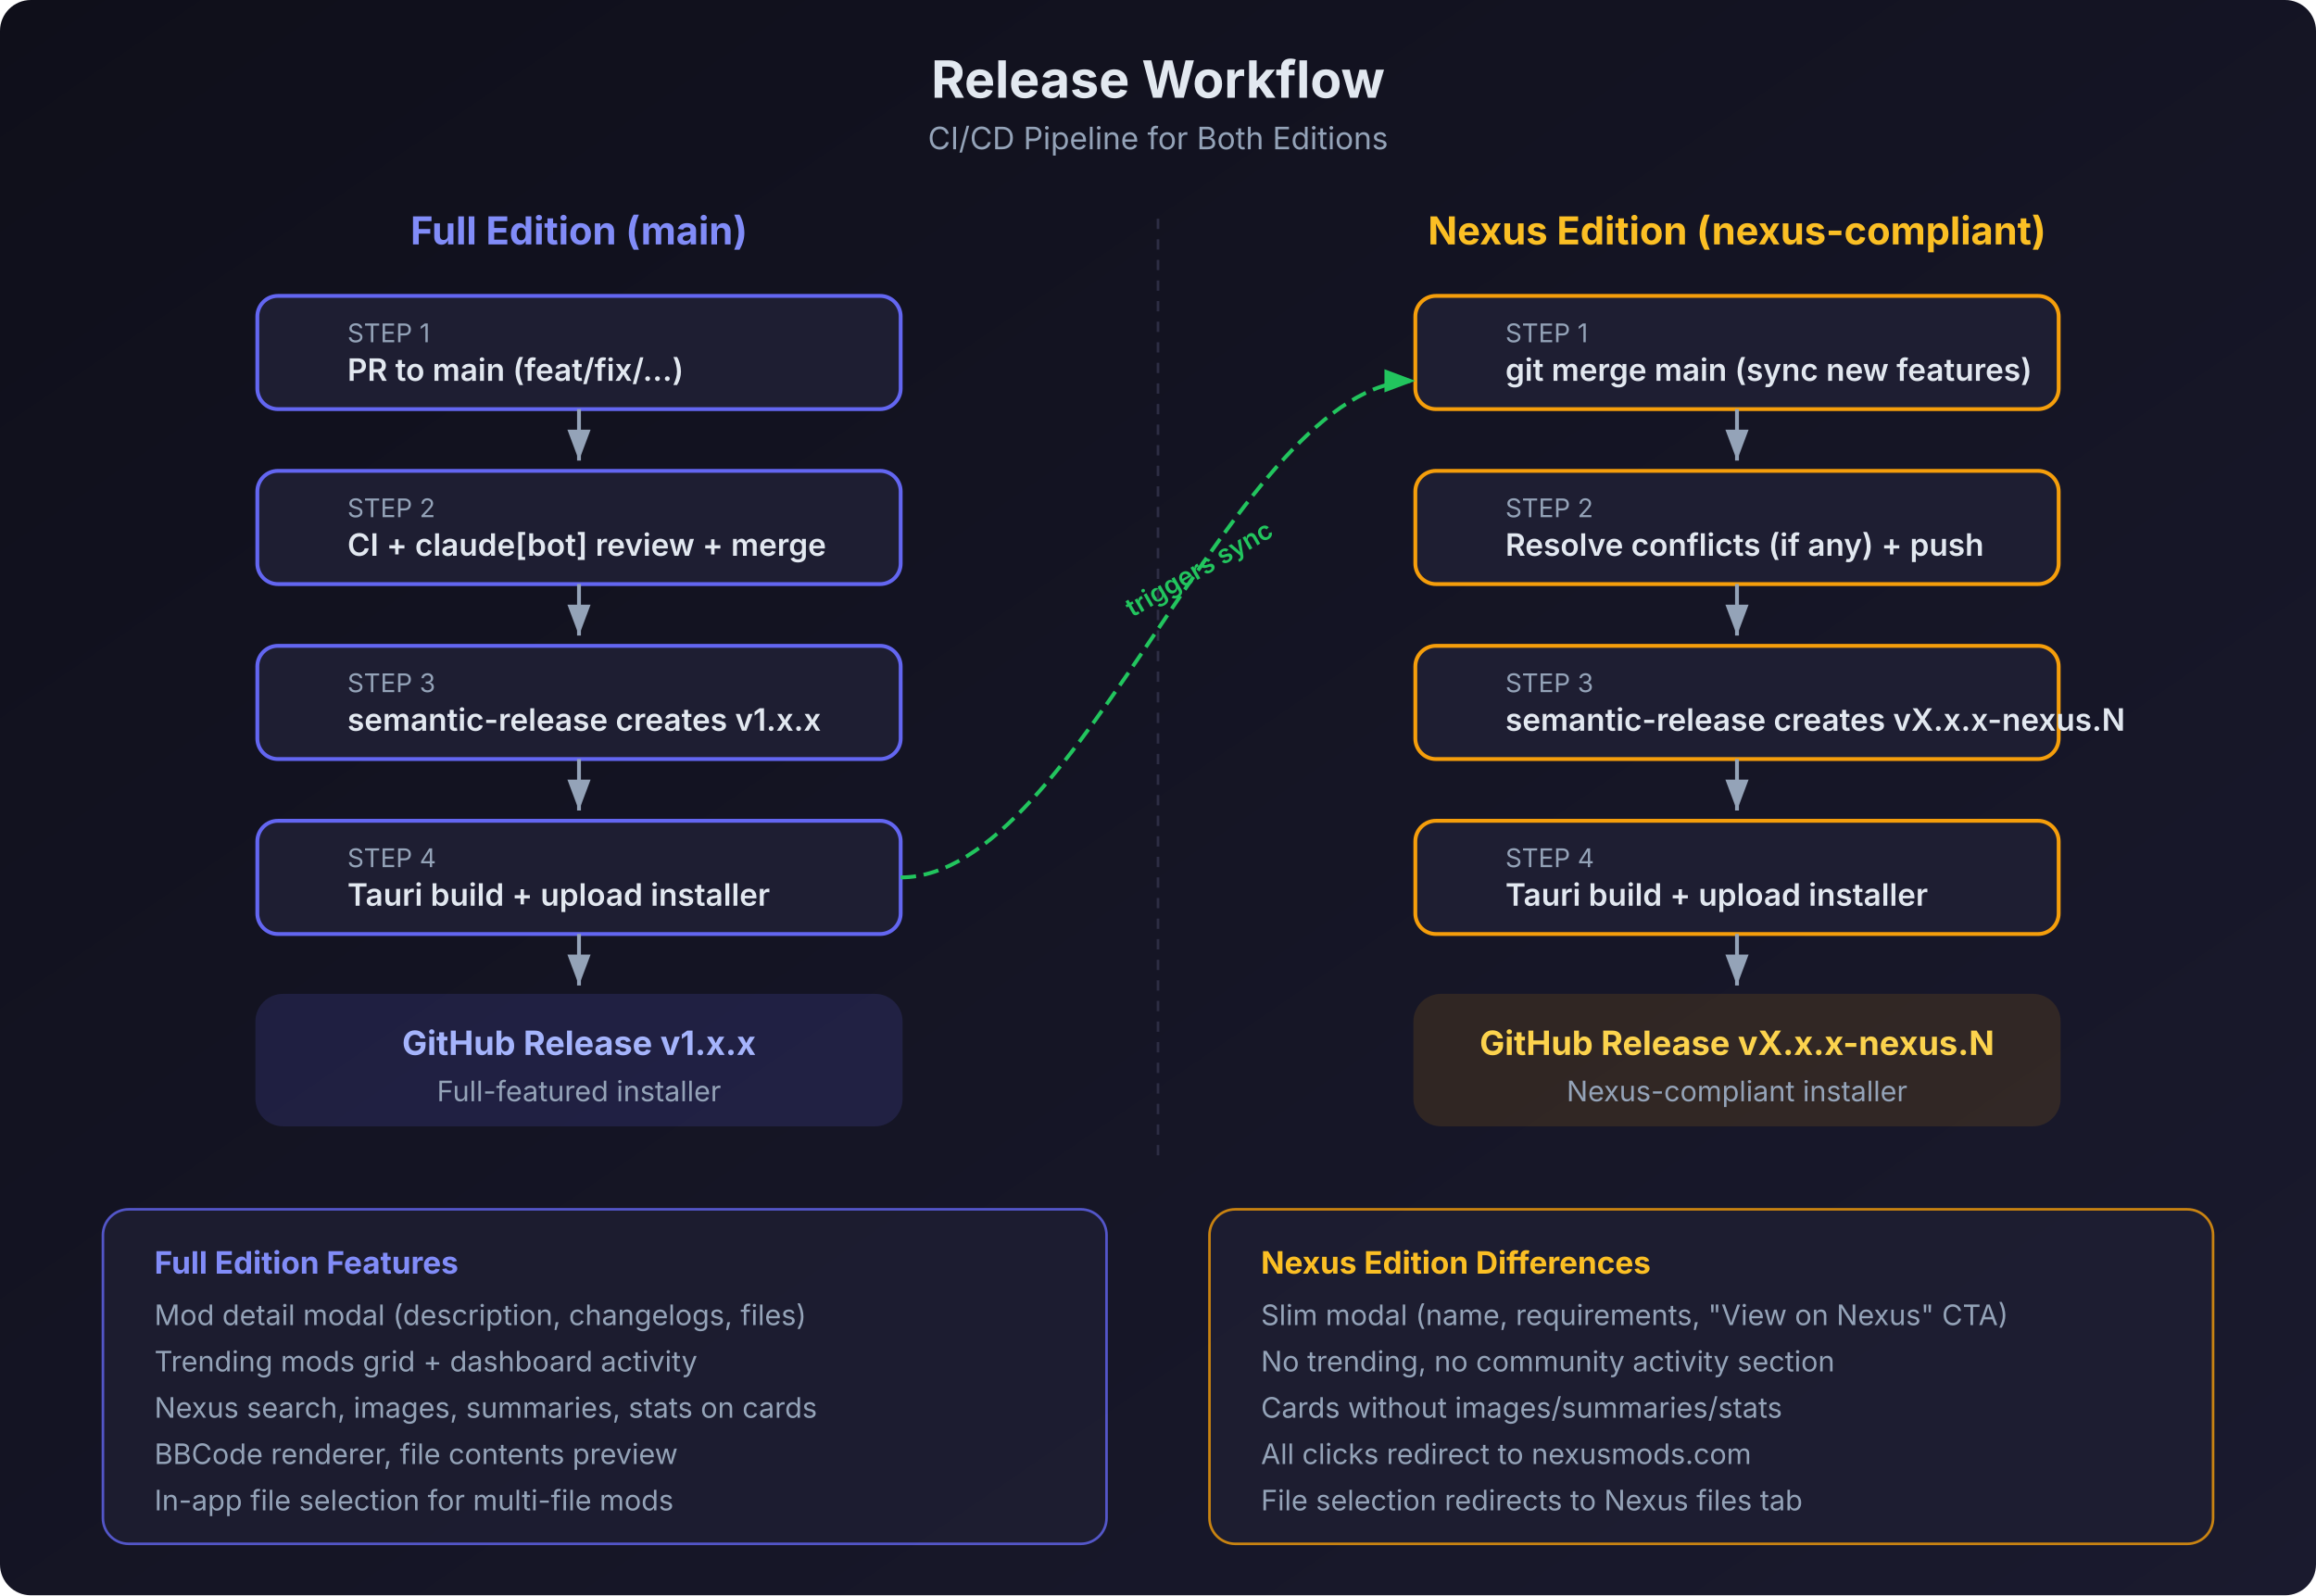
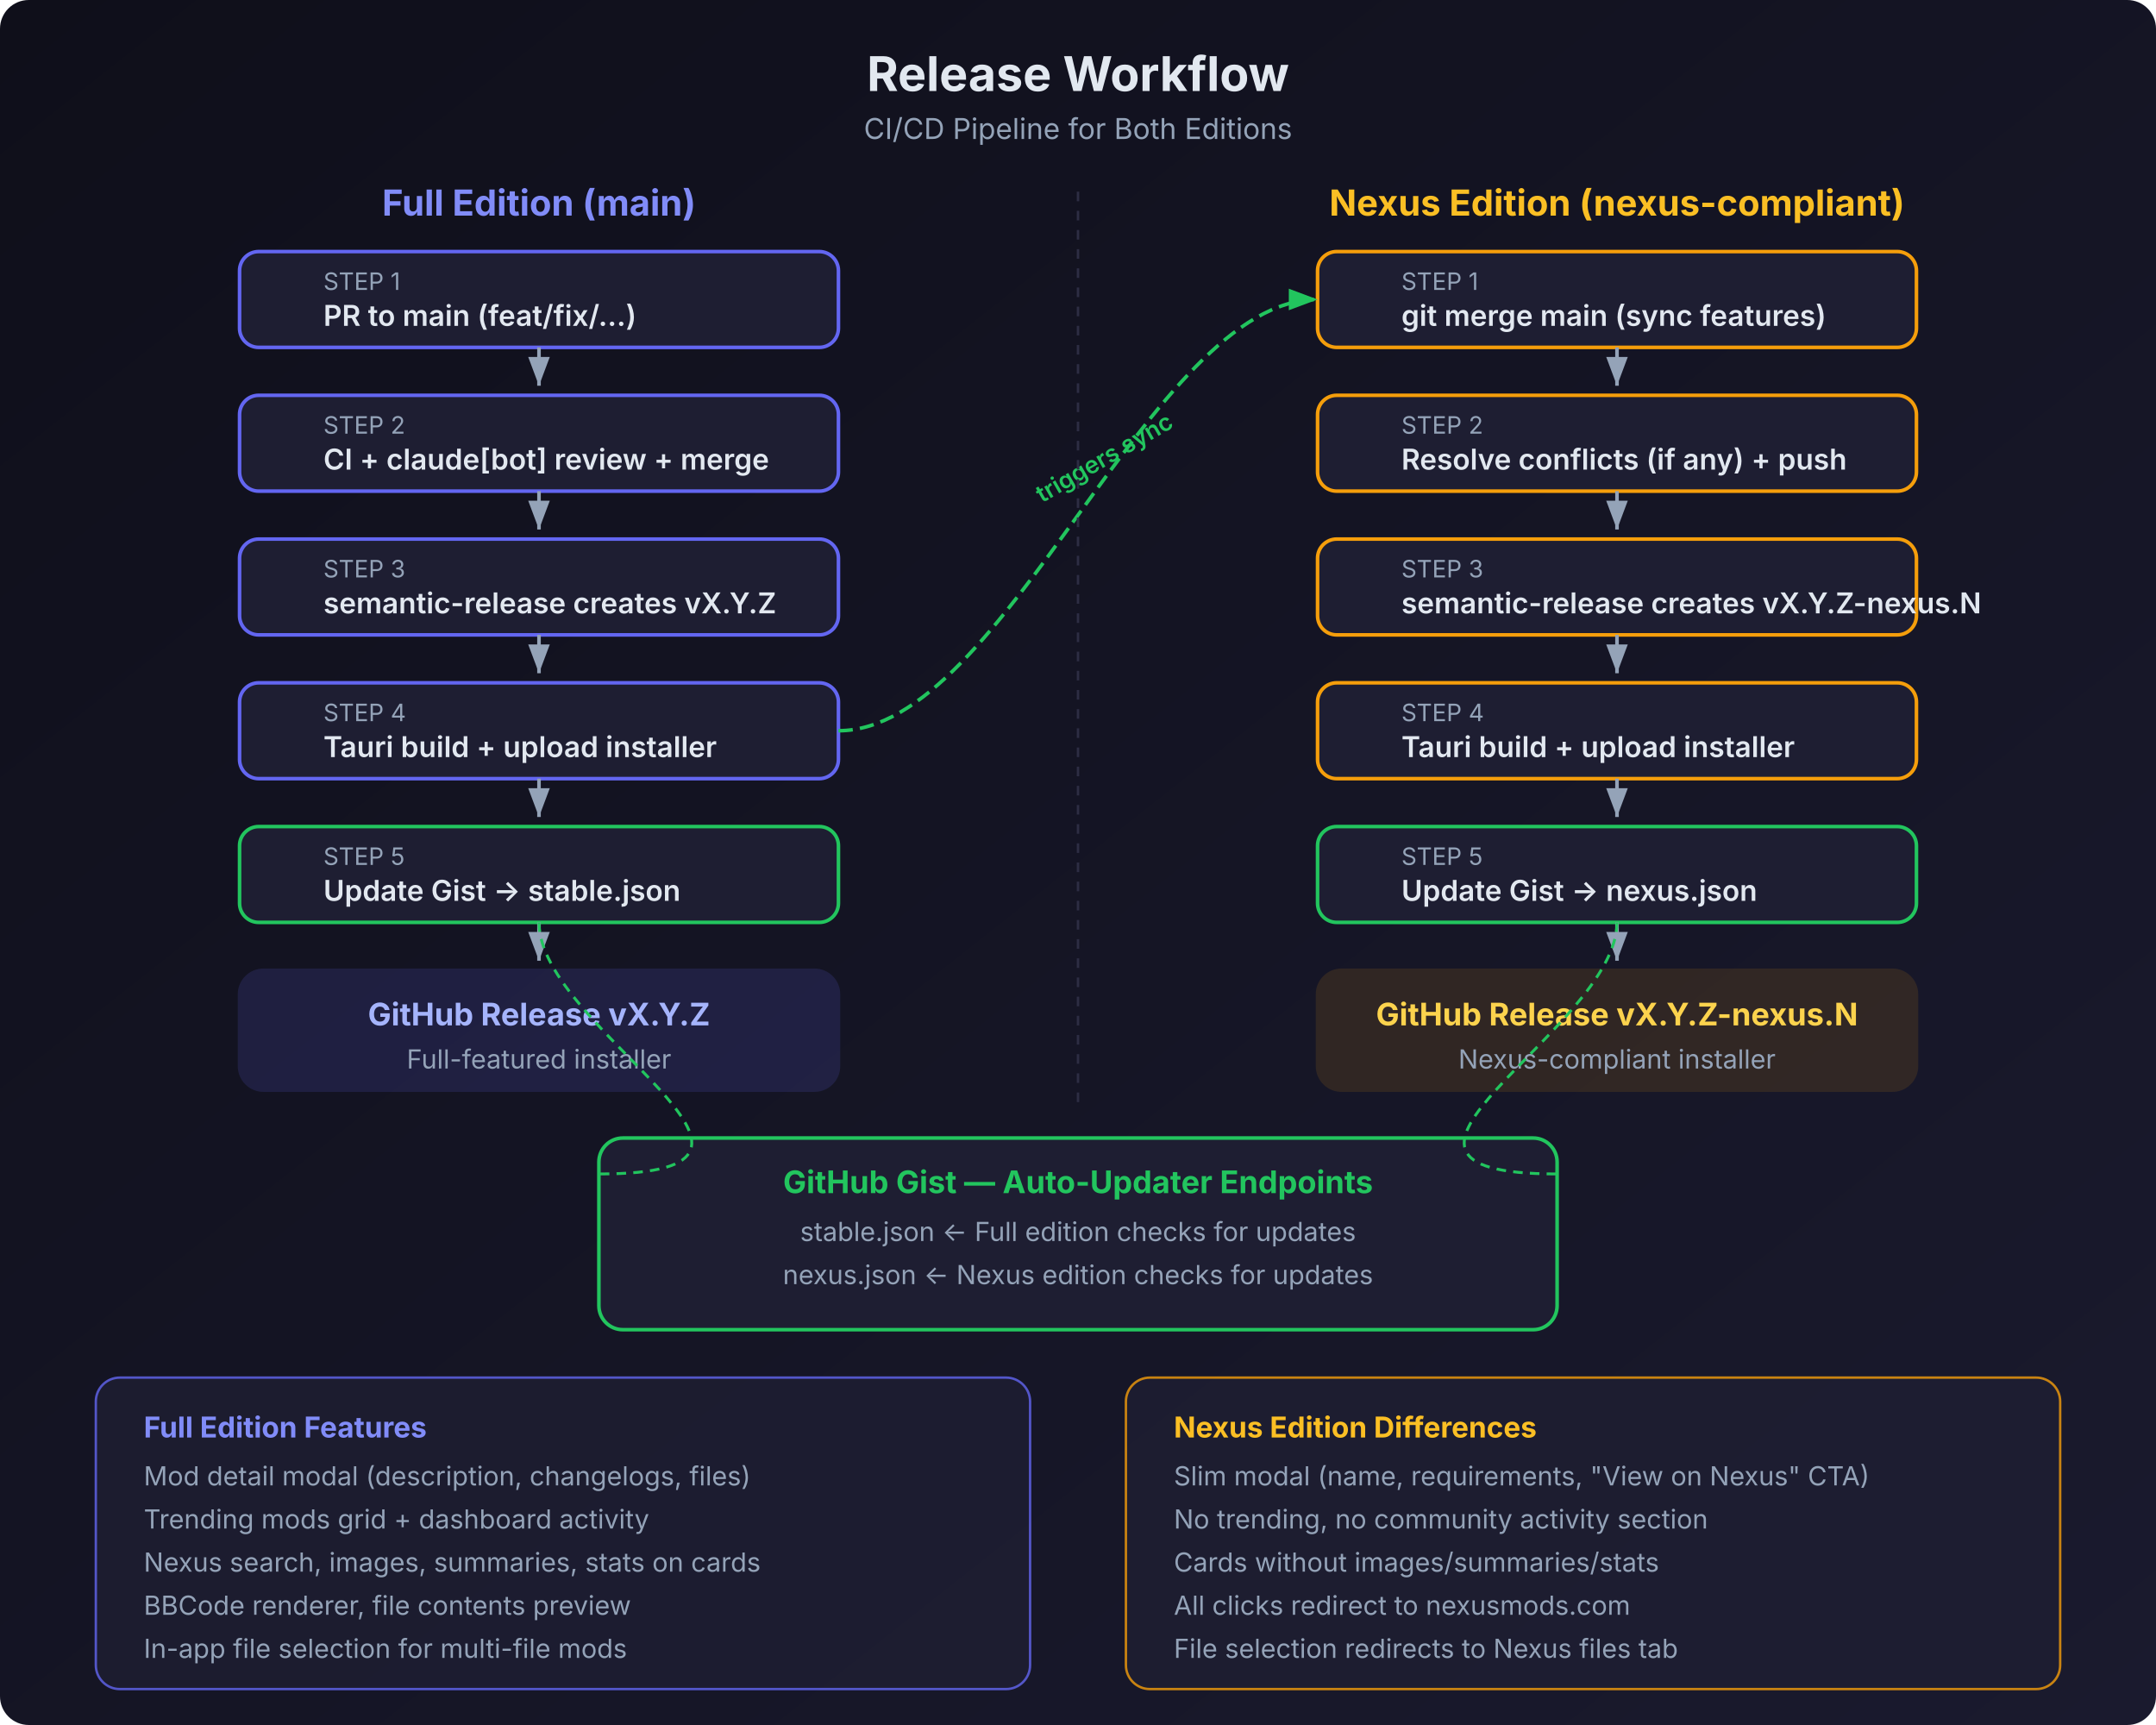
- <svg xmlns="http://www.w3.org/2000/svg" viewBox="0 0 900 620" font-family="Inter, -apple-system, system-ui, sans-serif">
+ <svg xmlns="http://www.w3.org/2000/svg" viewBox="0 0 900 720" font-family="Inter, -apple-system, system-ui, sans-serif">
  <defs>
    <linearGradient id="bg2" x1="0%" y1="0%" x2="100%" y2="100%">
      <stop offset="0%" style="stop-color:#0f0f1a" />
      <stop offset="100%" style="stop-color:#1a1a2e" />
    </linearGradient>
    <marker id="arrow" markerWidth="8" markerHeight="6" refX="8" refY="3" orient="auto">
      <path d="M0,0 L8,3 L0,6 Z" fill="#94a3b8" />
    </marker>
-     <marker id="arrowBlue" markerWidth="8" markerHeight="6" refX="8" refY="3" orient="auto">
-       <path d="M0,0 L8,3 L0,6 Z" fill="#6366f1" />
-     </marker>
-     <marker id="arrowAmber" markerWidth="8" markerHeight="6" refX="8" refY="3" orient="auto">
-       <path d="M0,0 L8,3 L0,6 Z" fill="#f59e0b" />
-     </marker>
-   </defs>
-   <rect width="900" height="620" fill="url(#bg2)" rx="12" />
-   <text x="450" y="38" text-anchor="middle" fill="#e2e8f0" font-size="20" font-weight="700">Release Workflow</text>
-   <text x="450" y="58" text-anchor="middle" fill="#94a3b8" font-size="12">CI/CD Pipeline for Both Editions</text>
-   <text x="225" y="95" text-anchor="middle" fill="#818cf8" font-size="15" font-weight="700">Full Edition (main)</text>
-   <rect x="100" y="115" width="250" height="44" rx="8" fill="#1e1e32" stroke="#6366f1" stroke-width="1.5" />
-   <text x="135" y="133" fill="#94a3b8" font-size="10">STEP 1</text>
-   <text x="135" y="148" fill="#e2e8f0" font-size="12" font-weight="600">PR to main (feat/fix/...)</text>
-   <line x1="225" y1="159" x2="225" y2="179" stroke="#94a3b8" stroke-width="1.5" marker-end="url(#arrow)" />
-   <rect x="100" y="183" width="250" height="44" rx="8" fill="#1e1e32" stroke="#6366f1" stroke-width="1.5" />
-   <text x="135" y="201" fill="#94a3b8" font-size="10">STEP 2</text>
-   <text x="135" y="216" fill="#e2e8f0" font-size="12" font-weight="600">CI + claude[bot] review + merge</text>
-   <line x1="225" y1="227" x2="225" y2="247" stroke="#94a3b8" stroke-width="1.5" marker-end="url(#arrow)" />
-   <rect x="100" y="251" width="250" height="44" rx="8" fill="#1e1e32" stroke="#6366f1" stroke-width="1.5" />
-   <text x="135" y="269" fill="#94a3b8" font-size="10">STEP 3</text>
-   <text x="135" y="284" fill="#e2e8f0" font-size="12" font-weight="600">semantic-release creates v1.x.x</text>
-   <line x1="225" y1="295" x2="225" y2="315" stroke="#94a3b8" stroke-width="1.5" marker-end="url(#arrow)" />
-   <rect x="100" y="319" width="250" height="44" rx="8" fill="#1e1e32" stroke="#6366f1" stroke-width="1.5" />
-   <text x="135" y="337" fill="#94a3b8" font-size="10">STEP 4</text>
-   <text x="135" y="352" fill="#e2e8f0" font-size="12" font-weight="600">Tauri build + upload installer</text>
-   <line x1="225" y1="363" x2="225" y2="383" stroke="#94a3b8" stroke-width="1.5" marker-end="url(#arrow)" />
-   <rect x="100" y="387" width="250" height="50" rx="10" fill="#6366f1" opacity="0.15" stroke="#6366f1" stroke-width="1.5" />
-   <text x="225" y="410" text-anchor="middle" fill="#a5b4fc" font-size="13" font-weight="700">GitHub Release v1.x.x</text>
-   <text x="225" y="428" text-anchor="middle" fill="#94a3b8" font-size="11">Full-featured installer</text>
-   <text x="675" y="95" text-anchor="middle" fill="#fbbf24" font-size="15" font-weight="700">Nexus Edition (nexus-compliant)</text>
-   <rect x="550" y="115" width="250" height="44" rx="8" fill="#1e1e32" stroke="#f59e0b" stroke-width="1.5" />
-   <text x="585" y="133" fill="#94a3b8" font-size="10">STEP 1</text>
-   <text x="585" y="148" fill="#e2e8f0" font-size="12" font-weight="600">git merge main (sync new features)</text>
-   <line x1="675" y1="159" x2="675" y2="179" stroke="#94a3b8" stroke-width="1.5" marker-end="url(#arrow)" />
-   <rect x="550" y="183" width="250" height="44" rx="8" fill="#1e1e32" stroke="#f59e0b" stroke-width="1.5" />
-   <text x="585" y="201" fill="#94a3b8" font-size="10">STEP 2</text>
-   <text x="585" y="216" fill="#e2e8f0" font-size="12" font-weight="600">Resolve conflicts (if any) + push</text>
-   <line x1="675" y1="227" x2="675" y2="247" stroke="#94a3b8" stroke-width="1.5" marker-end="url(#arrow)" />
-   <rect x="550" y="251" width="250" height="44" rx="8" fill="#1e1e32" stroke="#f59e0b" stroke-width="1.5" />
-   <text x="585" y="269" fill="#94a3b8" font-size="10">STEP 3</text>
-   <text x="585" y="284" fill="#e2e8f0" font-size="12" font-weight="600">semantic-release creates vX.x.x-nexus.N</text>
-   <line x1="675" y1="295" x2="675" y2="315" stroke="#94a3b8" stroke-width="1.5" marker-end="url(#arrow)" />
-   <rect x="550" y="319" width="250" height="44" rx="8" fill="#1e1e32" stroke="#f59e0b" stroke-width="1.5" />
-   <text x="585" y="337" fill="#94a3b8" font-size="10">STEP 4</text>
-   <text x="585" y="352" fill="#e2e8f0" font-size="12" font-weight="600">Tauri build + upload installer</text>
-   <line x1="675" y1="363" x2="675" y2="383" stroke="#94a3b8" stroke-width="1.5" marker-end="url(#arrow)" />
-   <rect x="550" y="387" width="250" height="50" rx="10" fill="#f59e0b" opacity="0.12" stroke="#f59e0b" stroke-width="1.5" />
-   <text x="675" y="410" text-anchor="middle" fill="#fcd34d" font-size="13" font-weight="700">GitHub Release vX.x.x-nexus.N</text>
-   <text x="675" y="428" text-anchor="middle" fill="#94a3b8" font-size="11">Nexus-compliant installer</text>
-   <path d="M350,341 C420,341 480,148 550,148" stroke="#22c55e" stroke-width="1.5" fill="none" stroke-dasharray="6,3" marker-end="url(#arrowGreen2)" />
-   <text x="440" y="240" fill="#22c55e" font-size="10" font-weight="600" transform="rotate(-30,440,240)">triggers sync</text>
-   <defs>
    <marker id="arrowGreen2" markerWidth="8" markerHeight="6" refX="8" refY="3" orient="auto">
      <path d="M0,0 L8,3 L0,6 Z" fill="#22c55e" />
    </marker>
  </defs>
-   <line x1="450" y1="85" x2="450" y2="450" stroke="#2d2d44" stroke-width="1" stroke-dasharray="4,4" />
-   <rect x="40" y="470" width="390" height="130" rx="10" fill="#1e1e32" stroke="#6366f1" stroke-width="1" opacity="0.8" />
-   <text x="60" y="495" fill="#818cf8" font-size="12" font-weight="700">Full Edition Features</text>
-   <text x="60" y="515" fill="#94a3b8" font-size="11">Mod detail modal (description, changelogs, files)</text>
-   <text x="60" y="533" fill="#94a3b8" font-size="11">Trending mods grid + dashboard activity</text>
-   <text x="60" y="551" fill="#94a3b8" font-size="11">Nexus search, images, summaries, stats on cards</text>
-   <text x="60" y="569" fill="#94a3b8" font-size="11">BBCode renderer, file contents preview</text>
-   <text x="60" y="587" fill="#94a3b8" font-size="11">In-app file selection for multi-file mods</text>
-   <rect x="470" y="470" width="390" height="130" rx="10" fill="#1e1e32" stroke="#f59e0b" stroke-width="1" opacity="0.8" />
-   <text x="490" y="495" fill="#fbbf24" font-size="12" font-weight="700">Nexus Edition Differences</text>
-   <text x="490" y="515" fill="#94a3b8" font-size="11">Slim modal (name, requirements, "View on Nexus" CTA)</text>
-   <text x="490" y="533" fill="#94a3b8" font-size="11">No trending, no community activity section</text>
-   <text x="490" y="551" fill="#94a3b8" font-size="11">Cards without images/summaries/stats</text>
-   <text x="490" y="569" fill="#94a3b8" font-size="11">All clicks redirect to nexusmods.com</text>
-   <text x="490" y="587" fill="#94a3b8" font-size="11">File selection redirects to Nexus files tab</text>
+   <rect width="900" height="720" fill="url(#bg2)" rx="12" />
+   <text x="450" y="38" text-anchor="middle" fill="#e2e8f0" font-size="20" font-weight="700">Release Workflow</text>
+   <text x="450" y="58" text-anchor="middle" fill="#94a3b8" font-size="12">CI/CD Pipeline for Both Editions</text>
+   <text x="225" y="90" text-anchor="middle" fill="#818cf8" font-size="15" font-weight="700">Full Edition (main)</text>
+   <rect x="100" y="105" width="250" height="40" rx="8" fill="#1e1e32" stroke="#6366f1" stroke-width="1.5" />
+   <text x="135" y="121" fill="#94a3b8" font-size="10">STEP 1</text>
+   <text x="135" y="136" fill="#e2e8f0" font-size="12" font-weight="600">PR to main (feat/fix/...)</text>
+   <line x1="225" y1="145" x2="225" y2="161" stroke="#94a3b8" stroke-width="1.5" marker-end="url(#arrow)" />
+   <rect x="100" y="165" width="250" height="40" rx="8" fill="#1e1e32" stroke="#6366f1" stroke-width="1.5" />
+   <text x="135" y="181" fill="#94a3b8" font-size="10">STEP 2</text>
+   <text x="135" y="196" fill="#e2e8f0" font-size="12" font-weight="600">CI + claude[bot] review + merge</text>
+   <line x1="225" y1="205" x2="225" y2="221" stroke="#94a3b8" stroke-width="1.5" marker-end="url(#arrow)" />
+   <rect x="100" y="225" width="250" height="40" rx="8" fill="#1e1e32" stroke="#6366f1" stroke-width="1.5" />
+   <text x="135" y="241" fill="#94a3b8" font-size="10">STEP 3</text>
+   <text x="135" y="256" fill="#e2e8f0" font-size="12" font-weight="600">semantic-release creates vX.Y.Z</text>
+   <line x1="225" y1="265" x2="225" y2="281" stroke="#94a3b8" stroke-width="1.5" marker-end="url(#arrow)" />
+   <rect x="100" y="285" width="250" height="40" rx="8" fill="#1e1e32" stroke="#6366f1" stroke-width="1.5" />
+   <text x="135" y="301" fill="#94a3b8" font-size="10">STEP 4</text>
+   <text x="135" y="316" fill="#e2e8f0" font-size="12" font-weight="600">Tauri build + upload installer</text>
+   <line x1="225" y1="325" x2="225" y2="341" stroke="#94a3b8" stroke-width="1.5" marker-end="url(#arrow)" />
+   <rect x="100" y="345" width="250" height="40" rx="8" fill="#1e1e32" stroke="#22c55e" stroke-width="1.5" />
+   <text x="135" y="361" fill="#94a3b8" font-size="10">STEP 5</text>
+   <text x="135" y="376" fill="#e2e8f0" font-size="12" font-weight="600">Update Gist → stable.json</text>
+   <line x1="225" y1="385" x2="225" y2="401" stroke="#94a3b8" stroke-width="1.5" marker-end="url(#arrow)" />
+   <rect x="100" y="405" width="250" height="50" rx="10" fill="#6366f1" opacity="0.15" stroke="#6366f1" stroke-width="1.5" />
+   <text x="225" y="428" text-anchor="middle" fill="#a5b4fc" font-size="13" font-weight="700">GitHub Release vX.Y.Z</text>
+   <text x="225" y="446" text-anchor="middle" fill="#94a3b8" font-size="11">Full-featured installer</text>
+   <text x="675" y="90" text-anchor="middle" fill="#fbbf24" font-size="15" font-weight="700">Nexus Edition (nexus-compliant)</text>
+   <rect x="550" y="105" width="250" height="40" rx="8" fill="#1e1e32" stroke="#f59e0b" stroke-width="1.5" />
+   <text x="585" y="121" fill="#94a3b8" font-size="10">STEP 1</text>
+   <text x="585" y="136" fill="#e2e8f0" font-size="12" font-weight="600">git merge main (sync features)</text>
+   <line x1="675" y1="145" x2="675" y2="161" stroke="#94a3b8" stroke-width="1.5" marker-end="url(#arrow)" />
+   <rect x="550" y="165" width="250" height="40" rx="8" fill="#1e1e32" stroke="#f59e0b" stroke-width="1.5" />
+   <text x="585" y="181" fill="#94a3b8" font-size="10">STEP 2</text>
+   <text x="585" y="196" fill="#e2e8f0" font-size="12" font-weight="600">Resolve conflicts (if any) + push</text>
+   <line x1="675" y1="205" x2="675" y2="221" stroke="#94a3b8" stroke-width="1.5" marker-end="url(#arrow)" />
+   <rect x="550" y="225" width="250" height="40" rx="8" fill="#1e1e32" stroke="#f59e0b" stroke-width="1.5" />
+   <text x="585" y="241" fill="#94a3b8" font-size="10">STEP 3</text>
+   <text x="585" y="256" fill="#e2e8f0" font-size="12" font-weight="600">semantic-release creates vX.Y.Z-nexus.N</text>
+   <line x1="675" y1="265" x2="675" y2="281" stroke="#94a3b8" stroke-width="1.5" marker-end="url(#arrow)" />
+   <rect x="550" y="285" width="250" height="40" rx="8" fill="#1e1e32" stroke="#f59e0b" stroke-width="1.5" />
+   <text x="585" y="301" fill="#94a3b8" font-size="10">STEP 4</text>
+   <text x="585" y="316" fill="#e2e8f0" font-size="12" font-weight="600">Tauri build + upload installer</text>
+   <line x1="675" y1="325" x2="675" y2="341" stroke="#94a3b8" stroke-width="1.5" marker-end="url(#arrow)" />
+   <rect x="550" y="345" width="250" height="40" rx="8" fill="#1e1e32" stroke="#22c55e" stroke-width="1.5" />
+   <text x="585" y="361" fill="#94a3b8" font-size="10">STEP 5</text>
+   <text x="585" y="376" fill="#e2e8f0" font-size="12" font-weight="600">Update Gist → nexus.json</text>
+   <line x1="675" y1="385" x2="675" y2="401" stroke="#94a3b8" stroke-width="1.5" marker-end="url(#arrow)" />
+   <rect x="550" y="405" width="250" height="50" rx="10" fill="#f59e0b" opacity="0.12" stroke="#f59e0b" stroke-width="1.5" />
+   <text x="675" y="428" text-anchor="middle" fill="#fcd34d" font-size="13" font-weight="700">GitHub Release vX.Y.Z-nexus.N</text>
+   <text x="675" y="446" text-anchor="middle" fill="#94a3b8" font-size="11">Nexus-compliant installer</text>
+   <path d="M350,305 C420,305 480,125 550,125" stroke="#22c55e" stroke-width="1.5" fill="none" stroke-dasharray="6,3" marker-end="url(#arrowGreen2)" />
+   <text x="435" y="210" fill="#22c55e" font-size="10" font-weight="600" transform="rotate(-30,435,210)">triggers sync</text>
+   <line x1="450" y1="80" x2="450" y2="460" stroke="#2d2d44" stroke-width="1" stroke-dasharray="4,4" />
+   <rect x="250" y="475" width="400" height="80" rx="10" fill="#1e1e32" stroke="#22c55e" stroke-width="1.5" />
+   <text x="450" y="498" text-anchor="middle" fill="#22c55e" font-size="13" font-weight="700">GitHub Gist — Auto-Updater Endpoints</text>
+   <text x="450" y="518" text-anchor="middle" fill="#94a3b8" font-size="11">stable.json ← Full edition checks for updates</text>
+   <text x="450" y="536" text-anchor="middle" fill="#94a3b8" font-size="11">nexus.json ← Nexus edition checks for updates</text>
+   <path d="M225,385 C225,430 350,490 250,490" stroke="#22c55e" stroke-width="1.2" fill="none" stroke-dasharray="4,3" />
+   <path d="M675,385 C675,430 550,490 650,490" stroke="#22c55e" stroke-width="1.2" fill="none" stroke-dasharray="4,3" />
+   <rect x="40" y="575" width="390" height="130" rx="10" fill="#1e1e32" stroke="#6366f1" stroke-width="1" opacity="0.8" />
+   <text x="60" y="600" fill="#818cf8" font-size="12" font-weight="700">Full Edition Features</text>
+   <text x="60" y="620" fill="#94a3b8" font-size="11">Mod detail modal (description, changelogs, files)</text>
+   <text x="60" y="638" fill="#94a3b8" font-size="11">Trending mods grid + dashboard activity</text>
+   <text x="60" y="656" fill="#94a3b8" font-size="11">Nexus search, images, summaries, stats on cards</text>
+   <text x="60" y="674" fill="#94a3b8" font-size="11">BBCode renderer, file contents preview</text>
+   <text x="60" y="692" fill="#94a3b8" font-size="11">In-app file selection for multi-file mods</text>
+   <rect x="470" y="575" width="390" height="130" rx="10" fill="#1e1e32" stroke="#f59e0b" stroke-width="1" opacity="0.8" />
+   <text x="490" y="600" fill="#fbbf24" font-size="12" font-weight="700">Nexus Edition Differences</text>
+   <text x="490" y="620" fill="#94a3b8" font-size="11">Slim modal (name, requirements, "View on Nexus" CTA)</text>
+   <text x="490" y="638" fill="#94a3b8" font-size="11">No trending, no community activity section</text>
+   <text x="490" y="656" fill="#94a3b8" font-size="11">Cards without images/summaries/stats</text>
+   <text x="490" y="674" fill="#94a3b8" font-size="11">All clicks redirect to nexusmods.com</text>
+   <text x="490" y="692" fill="#94a3b8" font-size="11">File selection redirects to Nexus files tab</text>
</svg>
